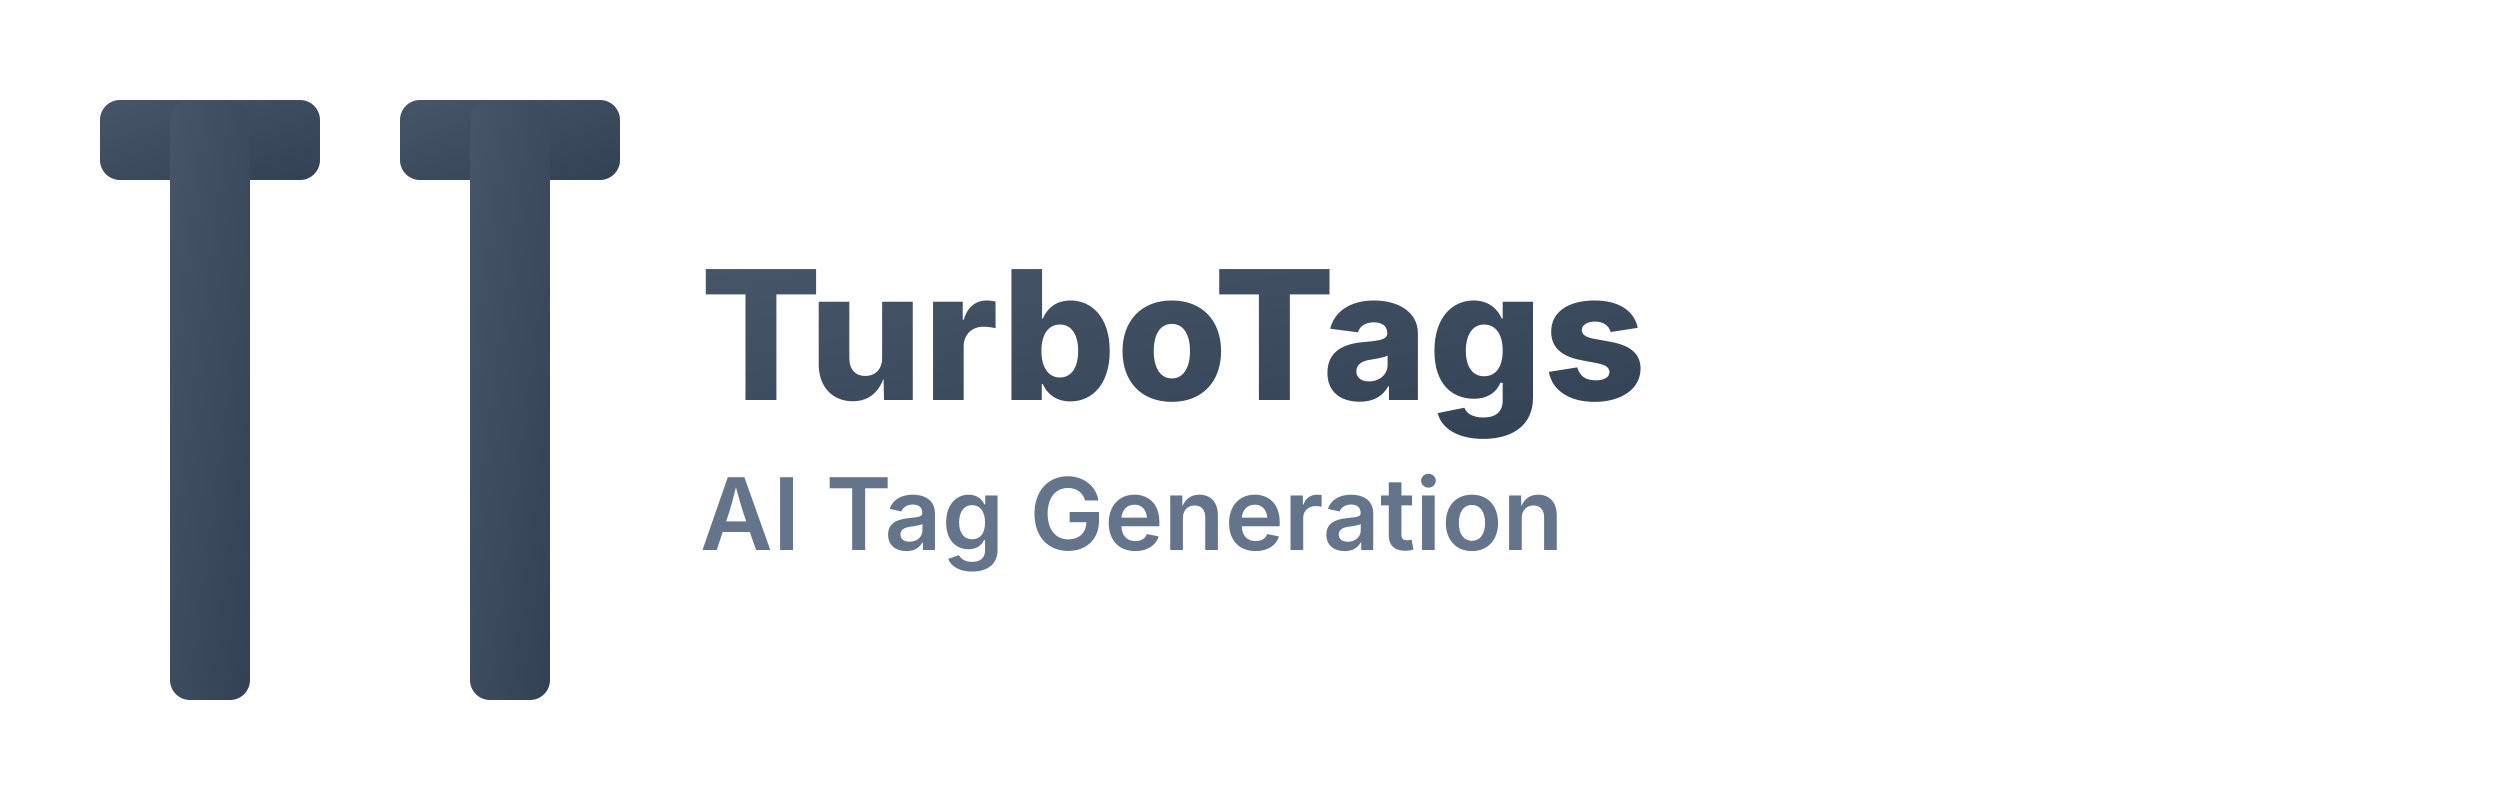
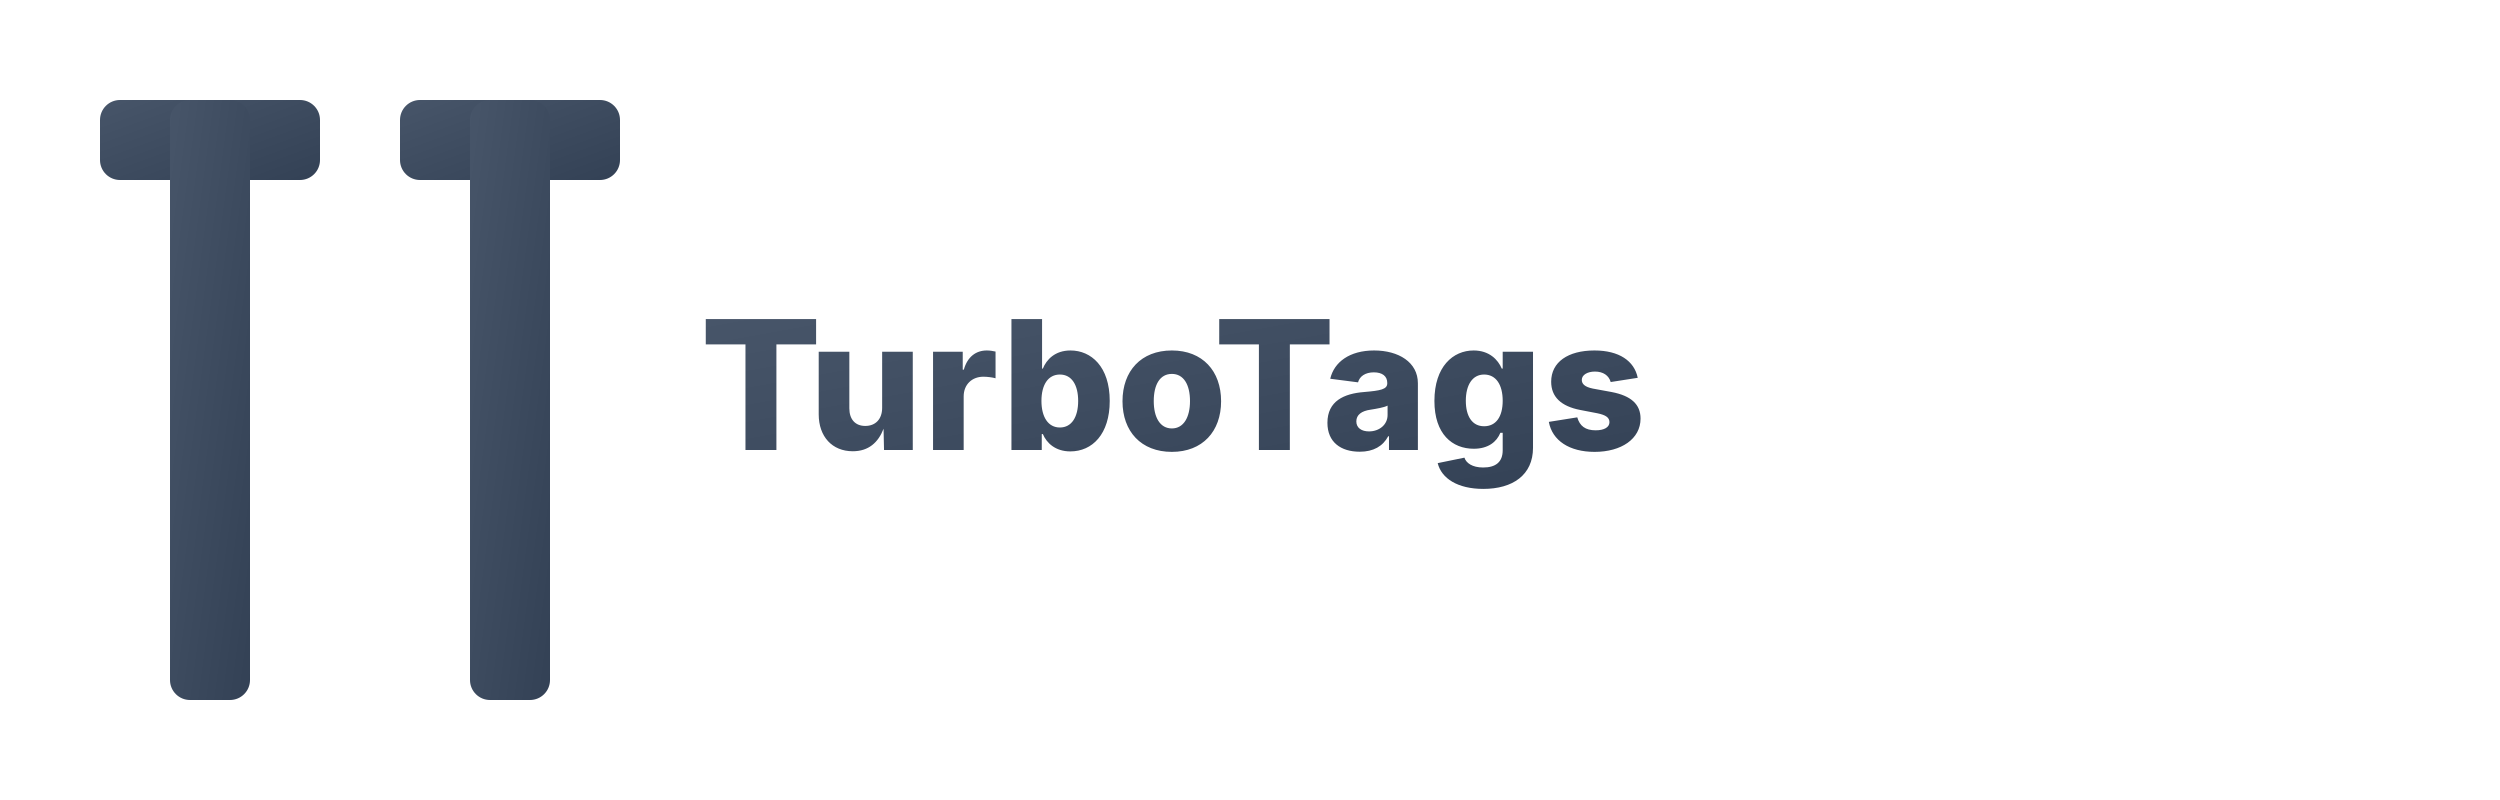
<svg xmlns="http://www.w3.org/2000/svg" width="250" height="80" viewBox="0 0 250 80">
  <defs>
    <linearGradient id="thickGradient" x1="0%" y1="0%" x2="100%" y2="100%">
      <stop offset="0%" style="stop-color:#475569" />
      <stop offset="100%" style="stop-color:#334155" />
    </linearGradient>
  </defs>
  <g transform="translate(10, 10)">
    <rect x="0" y="0" width="22" height="8" fill="url(#thickGradient)" rx="2" />
    <rect x="7" y="0" width="8" height="60" fill="url(#thickGradient)" rx="2" />
    <rect x="30" y="0" width="22" height="8" fill="url(#thickGradient)" rx="2" />
    <rect x="37" y="0" width="8" height="60" fill="url(#thickGradient)" rx="2" />
  </g>
-   <text x="70" y="40" font-family="Inter, system-ui, sans-serif" font-size="18" font-weight="800" fill="url(#thickGradient)">TurboTags</text>
-   <text x="70" y="55" font-family="Inter, system-ui, sans-serif" font-size="10" font-weight="600" fill="#64748b">AI Tag Generation</text>
+   <text x="70" y="45" font-family="Inter, system-ui, sans-serif" font-size="18" font-weight="800" fill="url(#thickGradient)">TurboTags</text>
</svg>
